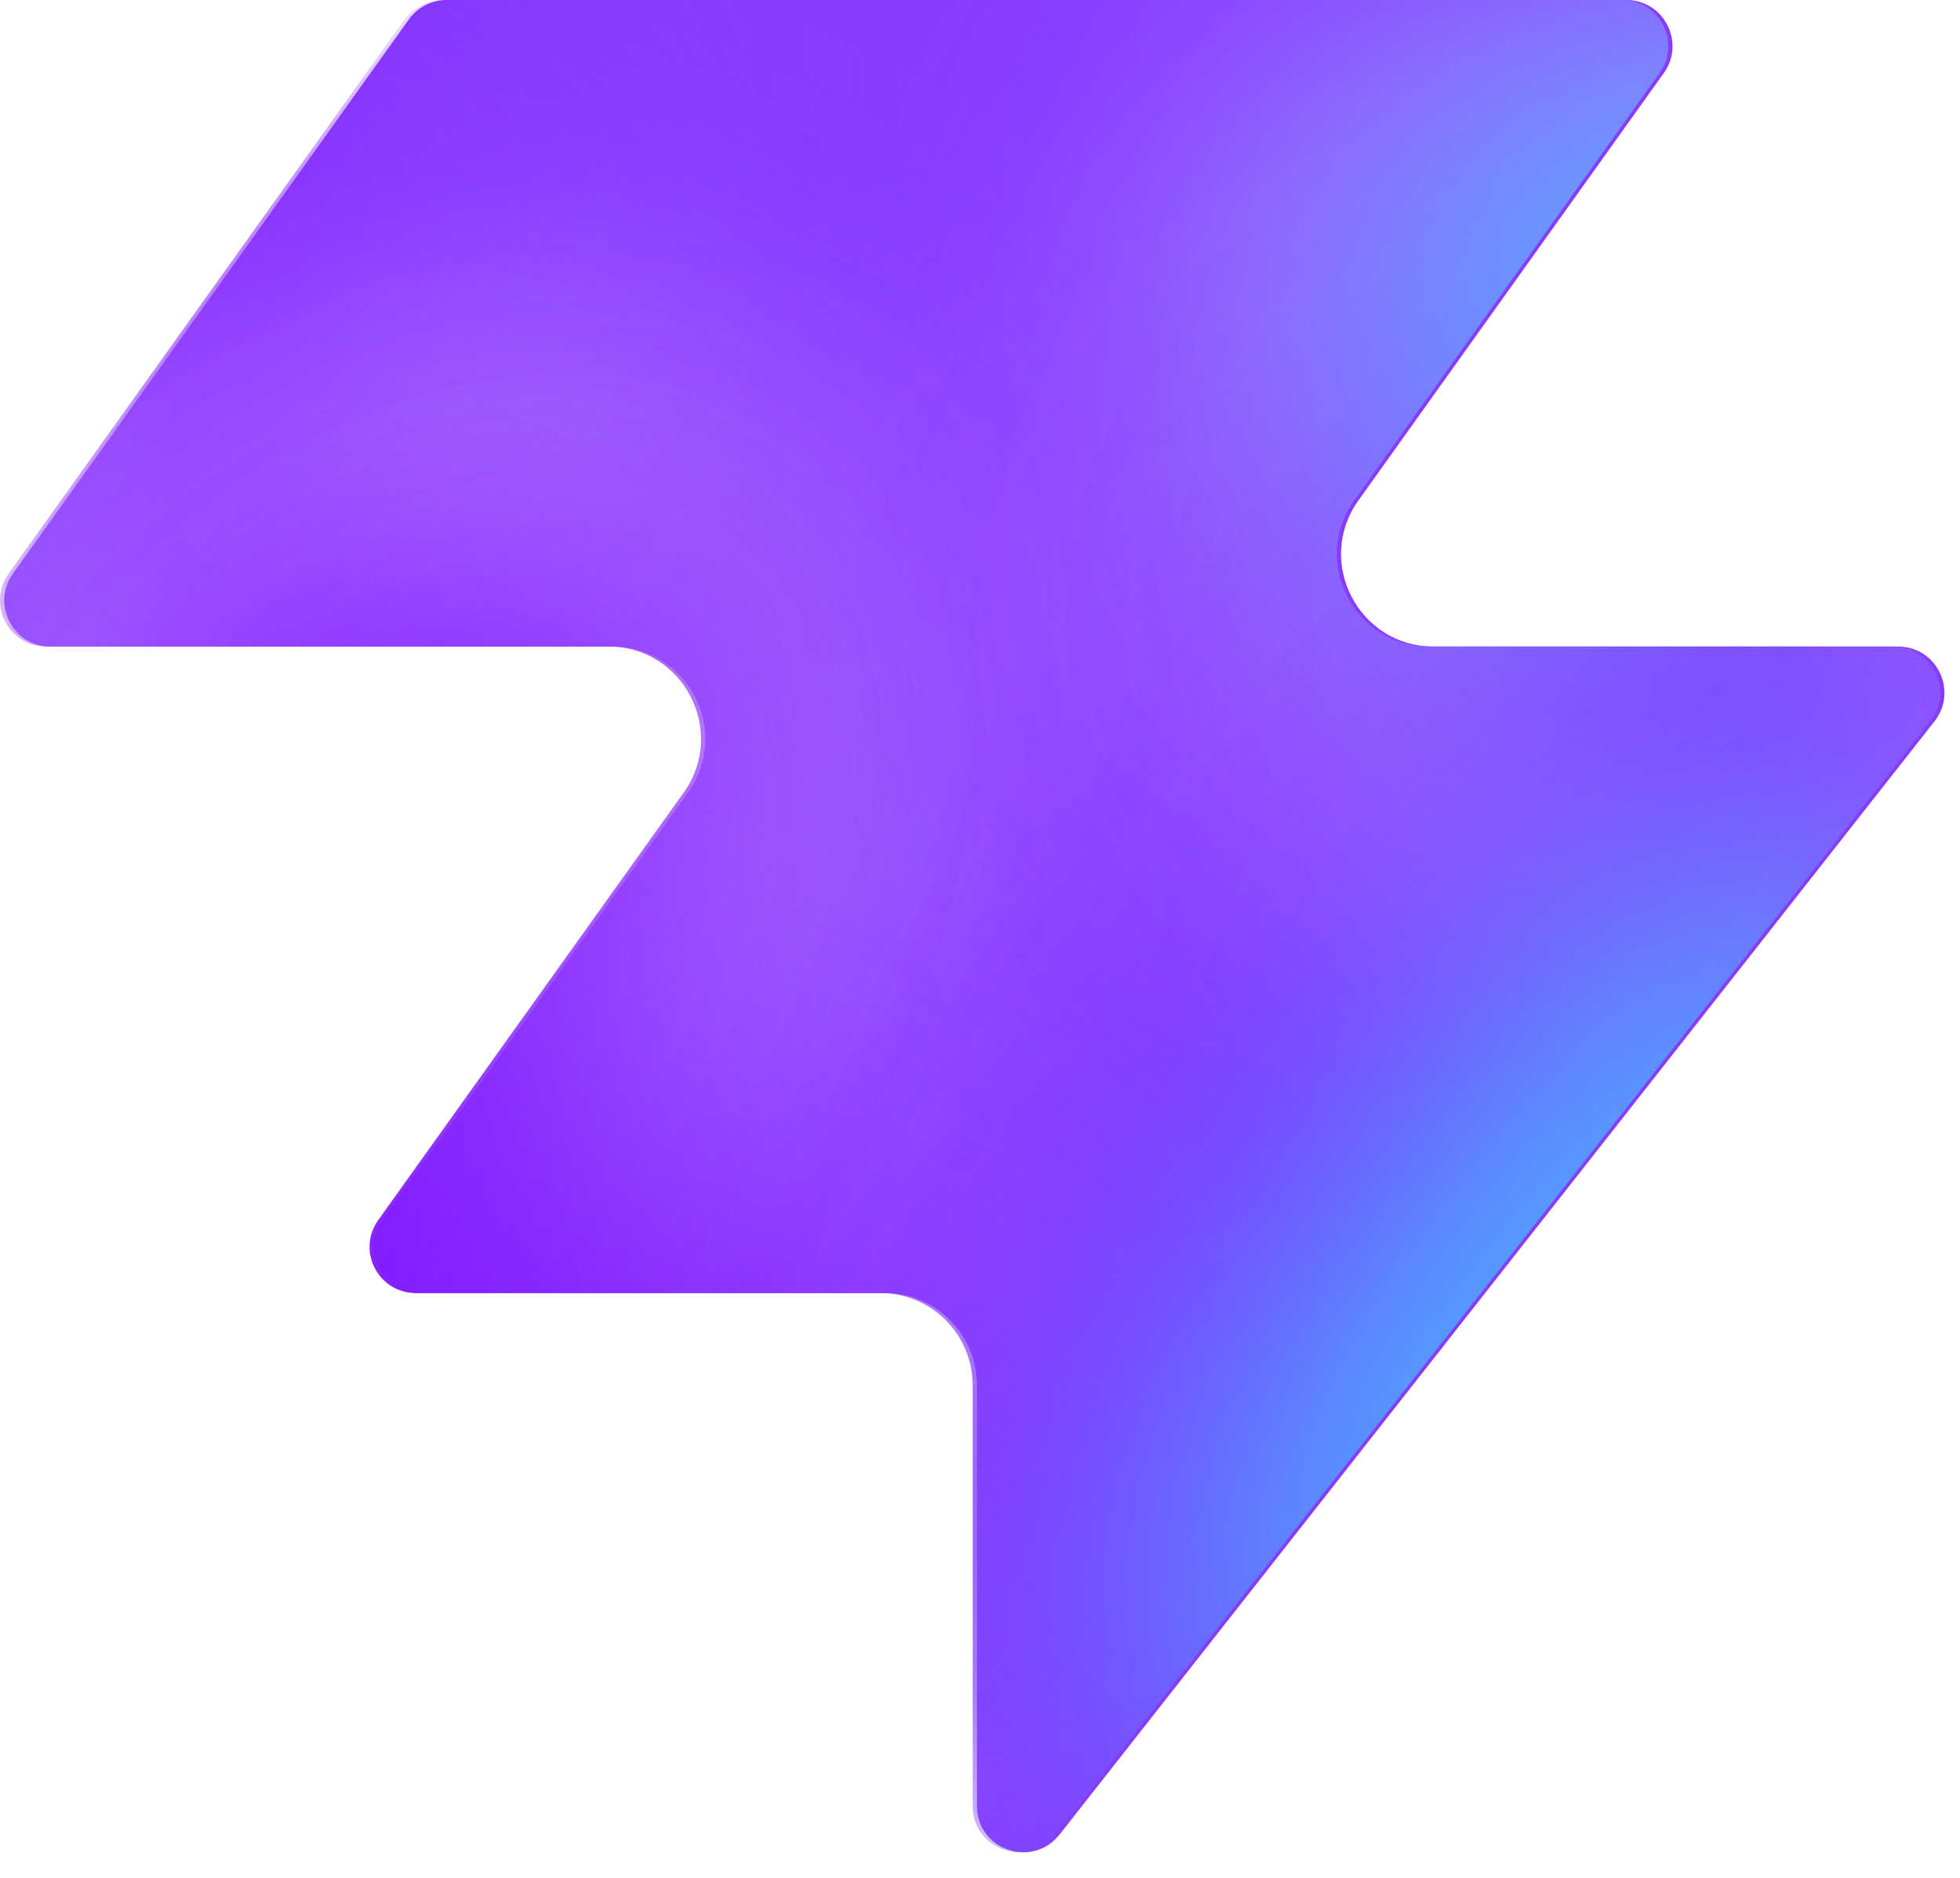
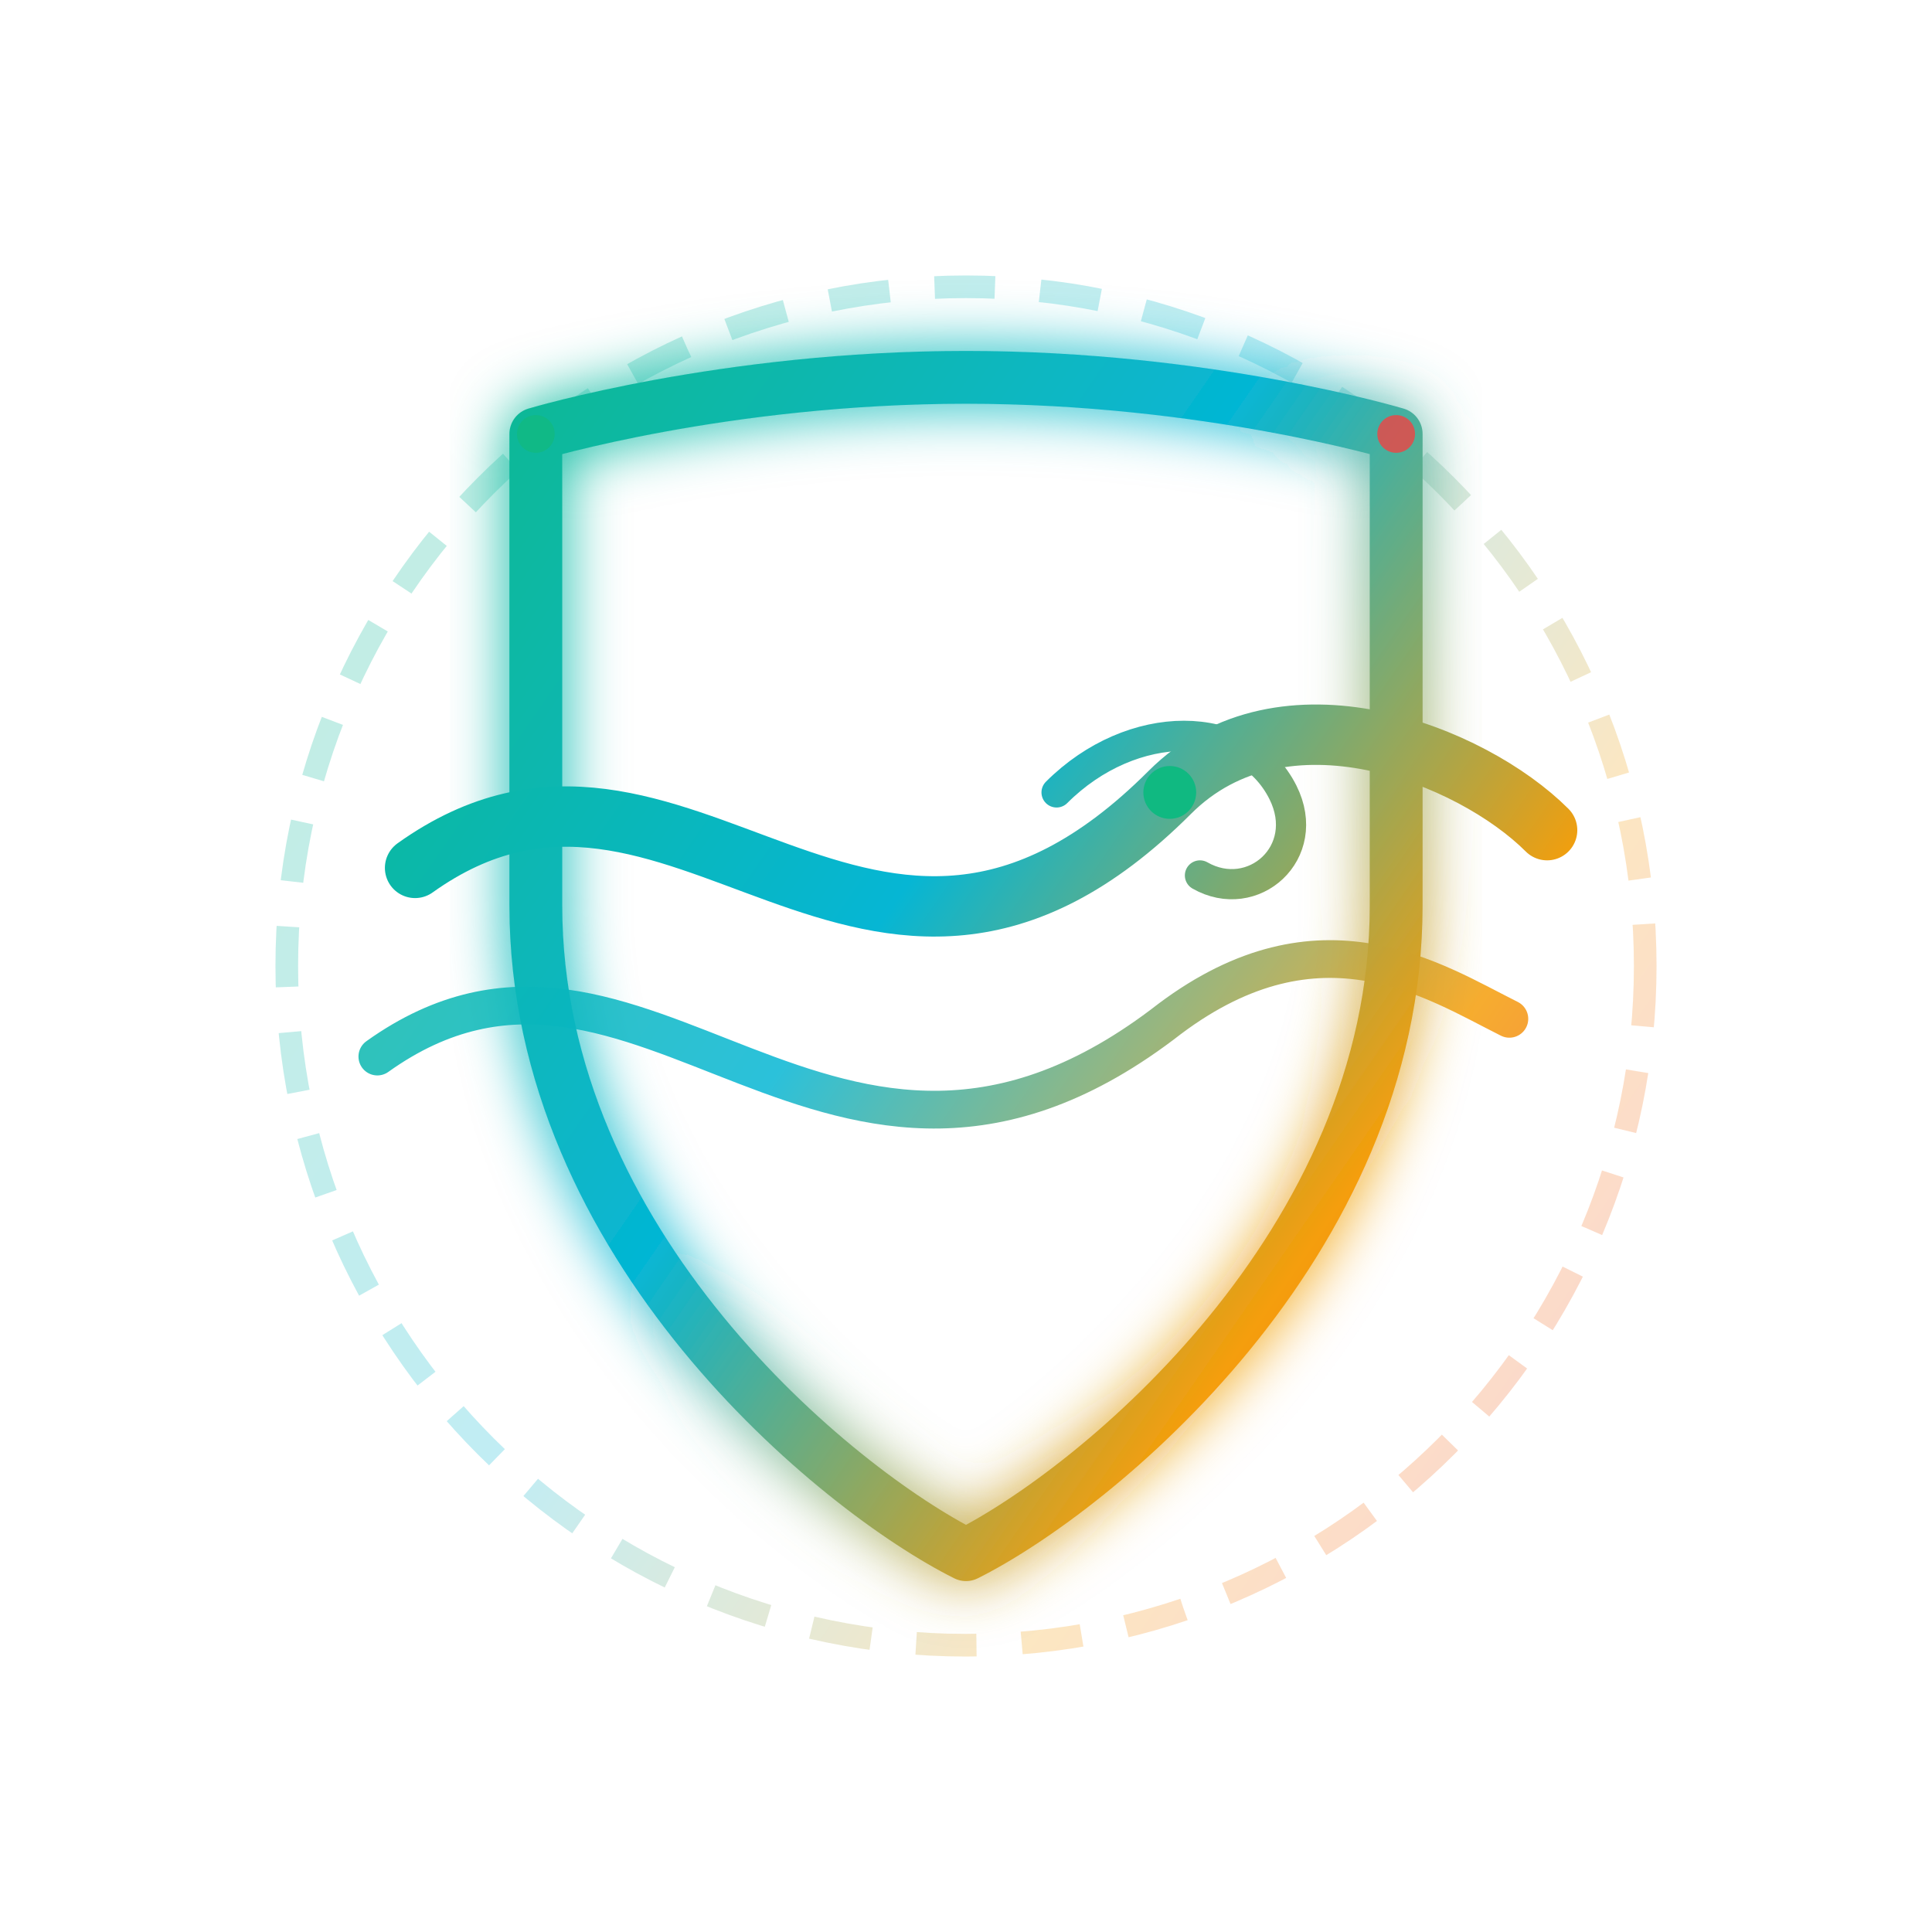
- <svg xmlns="http://www.w3.org/2000/svg" width="48" height="46" fill="none" viewBox="0 0 48 46">
-   <path fill="#863bff" d="M25.946 44.938c-.664.845-2.021.375-2.021-.698V33.937a2.26 2.26 0 0 0-2.262-2.262H10.287c-.92 0-1.456-1.04-.92-1.788l7.48-10.471c1.07-1.497 0-3.578-1.842-3.578H1.237c-.92 0-1.456-1.04-.92-1.788L10.013.474c.214-.297.556-.474.92-.474h28.894c.92 0 1.456 1.04.92 1.788l-7.48 10.471c-1.07 1.498 0 3.579 1.842 3.579h11.377c.943 0 1.473 1.088.89 1.83L25.947 44.94z" style="fill:#863bff;fill:color(display-p3 .525 .23 1);fill-opacity:1" />
-   <mask id="a" width="48" height="46" x="0" y="0" maskUnits="userSpaceOnUse" style="mask-type:alpha">
-     <path fill="#000" d="M25.842 44.938c-.664.844-2.021.375-2.021-.698V33.937a2.26 2.26 0 0 0-2.262-2.262H10.183c-.92 0-1.456-1.04-.92-1.788l7.48-10.471c1.07-1.498 0-3.579-1.842-3.579H1.133c-.92 0-1.456-1.04-.92-1.787L9.91.473c.214-.297.556-.474.92-.474h28.894c.92 0 1.456 1.04.92 1.788l-7.48 10.471c-1.07 1.498 0 3.578 1.842 3.578h11.377c.943 0 1.473 1.088.89 1.832L25.843 44.94z" style="fill:#000;fill-opacity:1" />
-   </mask>
-   <g mask="url(#a)">
-     <g filter="url(#b)">
-       <ellipse cx="5.508" cy="14.704" fill="#ede6ff" rx="5.508" ry="14.704" style="fill:#ede6ff;fill:color(display-p3 .927 .903 1);fill-opacity:1" transform="matrix(.00324 1 1 -.00324 -4.47 31.516)" />
-     </g>
-     <g filter="url(#c)">
-       <ellipse cx="10.399" cy="29.851" fill="#ede6ff" rx="10.399" ry="29.851" style="fill:#ede6ff;fill:color(display-p3 .927 .903 1);fill-opacity:1" transform="matrix(.00324 1 1 -.00324 -39.328 7.883)" />
-     </g>
-     <g filter="url(#d)">
-       <ellipse cx="5.508" cy="30.487" fill="#7e14ff" rx="5.508" ry="30.487" style="fill:#7e14ff;fill:color(display-p3 .492 .077 1);fill-opacity:1" transform="rotate(89.814 -25.913 -14.639)scale(1 -1)" />
-     </g>
-     <g filter="url(#e)">
-       <ellipse cx="5.508" cy="30.599" fill="#7e14ff" rx="5.508" ry="30.599" style="fill:#7e14ff;fill:color(display-p3 .492 .077 1);fill-opacity:1" transform="rotate(89.814 -32.644 -3.334)scale(1 -1)" />
-     </g>
-     <g filter="url(#f)">
-       <ellipse cx="5.508" cy="30.599" fill="#7e14ff" rx="5.508" ry="30.599" style="fill:#7e14ff;fill:color(display-p3 .492 .077 1);fill-opacity:1" transform="matrix(.00324 1 1 -.00324 -34.34 30.47)" />
-     </g>
-     <g filter="url(#g)">
-       <ellipse cx="14.072" cy="22.078" fill="#ede6ff" rx="14.072" ry="22.078" style="fill:#ede6ff;fill:color(display-p3 .927 .903 1);fill-opacity:1" transform="rotate(93.35 24.506 48.493)scale(-1 1)" />
-     </g>
-     <g filter="url(#h)">
-       <ellipse cx="3.47" cy="21.501" fill="#7e14ff" rx="3.47" ry="21.501" style="fill:#7e14ff;fill:color(display-p3 .492 .077 1);fill-opacity:1" transform="rotate(89.009 28.708 47.59)scale(-1 1)" />
-     </g>
-     <g filter="url(#i)">
-       <ellipse cx="3.47" cy="21.501" fill="#7e14ff" rx="3.47" ry="21.501" style="fill:#7e14ff;fill:color(display-p3 .492 .077 1);fill-opacity:1" transform="rotate(89.009 28.708 47.59)scale(-1 1)" />
-     </g>
-     <g filter="url(#j)">
-       <ellipse cx=".387" cy="8.972" fill="#7e14ff" rx="4.407" ry="29.108" style="fill:#7e14ff;fill:color(display-p3 .492 .077 1);fill-opacity:1" transform="rotate(39.51 .387 8.972)" />
-     </g>
-     <g filter="url(#k)">
-       <ellipse cx="47.523" cy="-6.092" fill="#7e14ff" rx="4.407" ry="29.108" style="fill:#7e14ff;fill:color(display-p3 .492 .077 1);fill-opacity:1" transform="rotate(37.892 47.523 -6.092)" />
-     </g>
-     <g filter="url(#l)">
-       <ellipse cx="41.412" cy="6.333" fill="#47bfff" rx="5.971" ry="9.665" style="fill:#47bfff;fill:color(display-p3 .28 .748 1);fill-opacity:1" transform="rotate(37.892 41.412 6.333)" />
-     </g>
-     <g filter="url(#m)">
-       <ellipse cx="-1.879" cy="38.332" fill="#7e14ff" rx="4.407" ry="29.108" style="fill:#7e14ff;fill:color(display-p3 .492 .077 1);fill-opacity:1" transform="rotate(37.892 -1.88 38.332)" />
-     </g>
-     <g filter="url(#n)">
-       <ellipse cx="-1.879" cy="38.332" fill="#7e14ff" rx="4.407" ry="29.108" style="fill:#7e14ff;fill:color(display-p3 .492 .077 1);fill-opacity:1" transform="rotate(37.892 -1.88 38.332)" />
-     </g>
-     <g filter="url(#o)">
-       <ellipse cx="35.651" cy="29.907" fill="#7e14ff" rx="4.407" ry="29.108" style="fill:#7e14ff;fill:color(display-p3 .492 .077 1);fill-opacity:1" transform="rotate(37.892 35.651 29.907)" />
-     </g>
-     <g filter="url(#p)">
-       <ellipse cx="38.418" cy="32.4" fill="#47bfff" rx="5.971" ry="15.297" style="fill:#47bfff;fill:color(display-p3 .28 .748 1);fill-opacity:1" transform="rotate(37.892 38.418 32.4)" />
-     </g>
-   </g>
+ <svg xmlns="http://www.w3.org/2000/svg" viewBox="0 0 512 512" fill="none">
  <defs>
-     <filter id="b" width="60.045" height="41.654" x="-19.77" y="16.149" color-interpolation-filters="sRGB" filterUnits="userSpaceOnUse">
-       <feFlood flood-opacity="0" result="BackgroundImageFix" />
-       <feBlend in="SourceGraphic" in2="BackgroundImageFix" result="shape" />
-       <feGaussianBlur result="effect1_foregroundBlur_2002_17158" stdDeviation="7.659" />
-     </filter>
-     <filter id="c" width="90.34" height="51.437" x="-54.613" y="-7.533" color-interpolation-filters="sRGB" filterUnits="userSpaceOnUse">
-       <feFlood flood-opacity="0" result="BackgroundImageFix" />
-       <feBlend in="SourceGraphic" in2="BackgroundImageFix" result="shape" />
-       <feGaussianBlur result="effect1_foregroundBlur_2002_17158" stdDeviation="7.659" />
-     </filter>
-     <filter id="d" width="79.355" height="29.4" x="-49.64" y="2.03" color-interpolation-filters="sRGB" filterUnits="userSpaceOnUse">
-       <feFlood flood-opacity="0" result="BackgroundImageFix" />
-       <feBlend in="SourceGraphic" in2="BackgroundImageFix" result="shape" />
-       <feGaussianBlur result="effect1_foregroundBlur_2002_17158" stdDeviation="4.596" />
-     </filter>
-     <filter id="e" width="79.579" height="29.4" x="-45.045" y="20.029" color-interpolation-filters="sRGB" filterUnits="userSpaceOnUse">
-       <feFlood flood-opacity="0" result="BackgroundImageFix" />
-       <feBlend in="SourceGraphic" in2="BackgroundImageFix" result="shape" />
-       <feGaussianBlur result="effect1_foregroundBlur_2002_17158" stdDeviation="4.596" />
-     </filter>
-     <filter id="f" width="79.579" height="29.4" x="-43.513" y="21.178" color-interpolation-filters="sRGB" filterUnits="userSpaceOnUse">
-       <feFlood flood-opacity="0" result="BackgroundImageFix" />
-       <feBlend in="SourceGraphic" in2="BackgroundImageFix" result="shape" />
-       <feGaussianBlur result="effect1_foregroundBlur_2002_17158" stdDeviation="4.596" />
-     </filter>
-     <filter id="g" width="74.749" height="58.852" x="15.756" y="-17.901" color-interpolation-filters="sRGB" filterUnits="userSpaceOnUse">
-       <feFlood flood-opacity="0" result="BackgroundImageFix" />
-       <feBlend in="SourceGraphic" in2="BackgroundImageFix" result="shape" />
-       <feGaussianBlur result="effect1_foregroundBlur_2002_17158" stdDeviation="7.659" />
-     </filter>
-     <filter id="h" width="61.377" height="25.362" x="23.548" y="2.284" color-interpolation-filters="sRGB" filterUnits="userSpaceOnUse">
-       <feFlood flood-opacity="0" result="BackgroundImageFix" />
-       <feBlend in="SourceGraphic" in2="BackgroundImageFix" result="shape" />
-       <feGaussianBlur result="effect1_foregroundBlur_2002_17158" stdDeviation="4.596" />
-     </filter>
-     <filter id="i" width="61.377" height="25.362" x="23.548" y="2.284" color-interpolation-filters="sRGB" filterUnits="userSpaceOnUse">
-       <feFlood flood-opacity="0" result="BackgroundImageFix" />
-       <feBlend in="SourceGraphic" in2="BackgroundImageFix" result="shape" />
-       <feGaussianBlur result="effect1_foregroundBlur_2002_17158" stdDeviation="4.596" />
-     </filter>
-     <filter id="j" width="56.045" height="63.649" x="-27.636" y="-22.853" color-interpolation-filters="sRGB" filterUnits="userSpaceOnUse">
-       <feFlood flood-opacity="0" result="BackgroundImageFix" />
-       <feBlend in="SourceGraphic" in2="BackgroundImageFix" result="shape" />
-       <feGaussianBlur result="effect1_foregroundBlur_2002_17158" stdDeviation="4.596" />
-     </filter>
-     <filter id="k" width="54.814" height="64.646" x="20.116" y="-38.415" color-interpolation-filters="sRGB" filterUnits="userSpaceOnUse">
-       <feFlood flood-opacity="0" result="BackgroundImageFix" />
-       <feBlend in="SourceGraphic" in2="BackgroundImageFix" result="shape" />
-       <feGaussianBlur result="effect1_foregroundBlur_2002_17158" stdDeviation="4.596" />
-     </filter>
-     <filter id="l" width="33.541" height="35.313" x="24.641" y="-11.323" color-interpolation-filters="sRGB" filterUnits="userSpaceOnUse">
-       <feFlood flood-opacity="0" result="BackgroundImageFix" />
-       <feBlend in="SourceGraphic" in2="BackgroundImageFix" result="shape" />
-       <feGaussianBlur result="effect1_foregroundBlur_2002_17158" stdDeviation="4.596" />
-     </filter>
-     <filter id="m" width="54.814" height="64.646" x="-29.286" y="6.009" color-interpolation-filters="sRGB" filterUnits="userSpaceOnUse">
-       <feFlood flood-opacity="0" result="BackgroundImageFix" />
-       <feBlend in="SourceGraphic" in2="BackgroundImageFix" result="shape" />
-       <feGaussianBlur result="effect1_foregroundBlur_2002_17158" stdDeviation="4.596" />
-     </filter>
-     <filter id="n" width="54.814" height="64.646" x="-29.286" y="6.009" color-interpolation-filters="sRGB" filterUnits="userSpaceOnUse">
-       <feFlood flood-opacity="0" result="BackgroundImageFix" />
-       <feBlend in="SourceGraphic" in2="BackgroundImageFix" result="shape" />
-       <feGaussianBlur result="effect1_foregroundBlur_2002_17158" stdDeviation="4.596" />
-     </filter>
-     <filter id="o" width="54.814" height="64.646" x="8.244" y="-2.416" color-interpolation-filters="sRGB" filterUnits="userSpaceOnUse">
-       <feFlood flood-opacity="0" result="BackgroundImageFix" />
-       <feBlend in="SourceGraphic" in2="BackgroundImageFix" result="shape" />
-       <feGaussianBlur result="effect1_foregroundBlur_2002_17158" stdDeviation="4.596" />
-     </filter>
-     <filter id="p" width="39.409" height="43.623" x="18.713" y="10.588" color-interpolation-filters="sRGB" filterUnits="userSpaceOnUse">
-       <feFlood flood-opacity="0" result="BackgroundImageFix" />
-       <feBlend in="SourceGraphic" in2="BackgroundImageFix" result="shape" />
-       <feGaussianBlur result="effect1_foregroundBlur_2002_17158" stdDeviation="4.596" />
+     <linearGradient id="aqiSpectrum" x1="60" y1="120" x2="450" y2="390" gradientUnits="userSpaceOnUse">
+       <stop offset="0%" stop-color="#10B981" />
+       <stop offset="45%" stop-color="#06B6D4" />
+       <stop offset="75%" stop-color="#F59E0B" />
+       <stop offset="100%" stop-color="#EF4444" />
+     </linearGradient>
+     <filter id="aqiGlow" x="-10%" y="-10%" width="120%" height="120%">
+       <feGaussianBlur stdDeviation="8" result="blur" />
+       <feComposite in="SourceGraphic" in2="blur" operator="over" />
    </filter>
  </defs>
+   <circle cx="256" cy="256" r="180" stroke="url(#aqiSpectrum)" stroke-width="6" stroke-opacity="0.25" stroke-dasharray="16 12" />
+   <path d="M256 100 C320 100 370 115 370 115 V240        C370 330 290 395 256 412        C222 395 142 330 142 240 V115        C142 115 192 100 256 100 Z" stroke="url(#aqiSpectrum)" stroke-width="14" stroke-linecap="round" stroke-linejoin="round" fill="none" filter="url(#aqiGlow)" />
+   <path d="M110 230 C180 180 230 290 310 210        C340 180 390 200 410 220" stroke="url(#aqiSpectrum)" stroke-width="16" stroke-linecap="round" fill="none" />
+   <path d="M100 280 C170 230 220 340 310 270        C350 240 380 260 400 270" stroke="url(#aqiSpectrum)" stroke-width="10" stroke-linecap="round" stroke-opacity="0.85" fill="none" />
+   <path d="M280 210 C300 190 330 190 340 210        C348 226 332 240 318 232" stroke="url(#aqiSpectrum)" stroke-width="8" stroke-linecap="round" fill="none" />
+   <circle cx="310" cy="210" r="7" fill="#10B981" />
+   <circle cx="370" cy="115" r="5" fill="#EF4444" opacity="0.8" />
+   <circle cx="142" cy="115" r="5" fill="#10B981" opacity="0.8" />
</svg>
